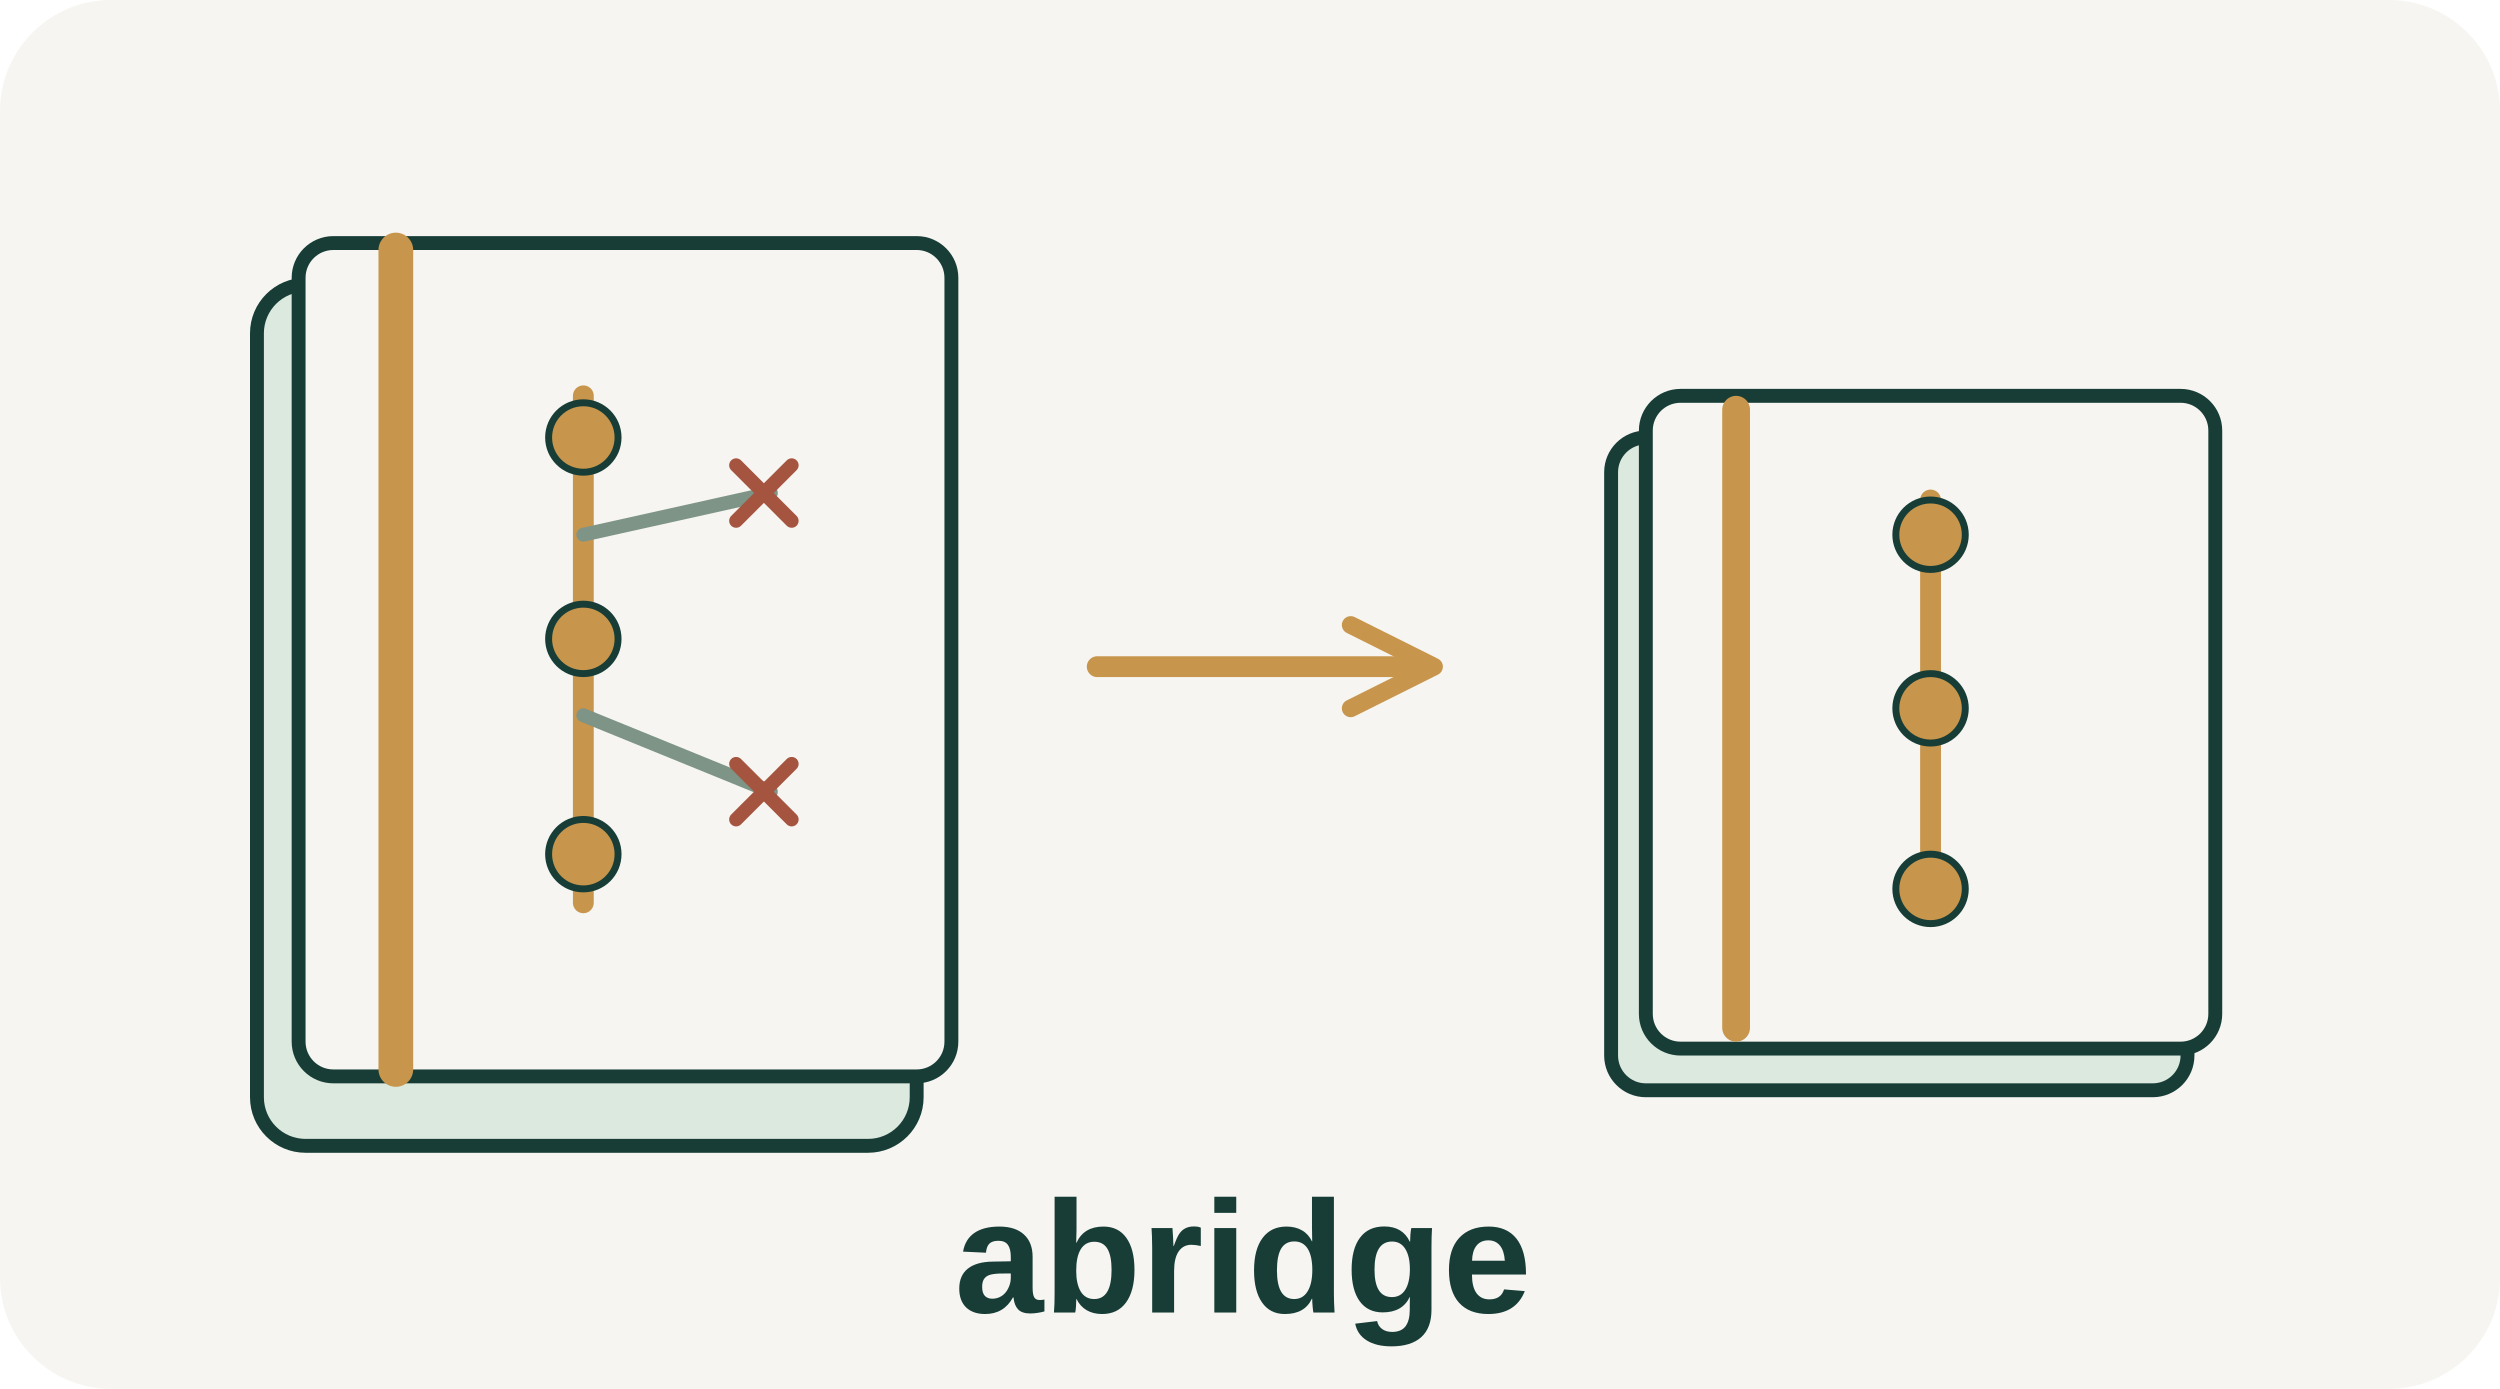
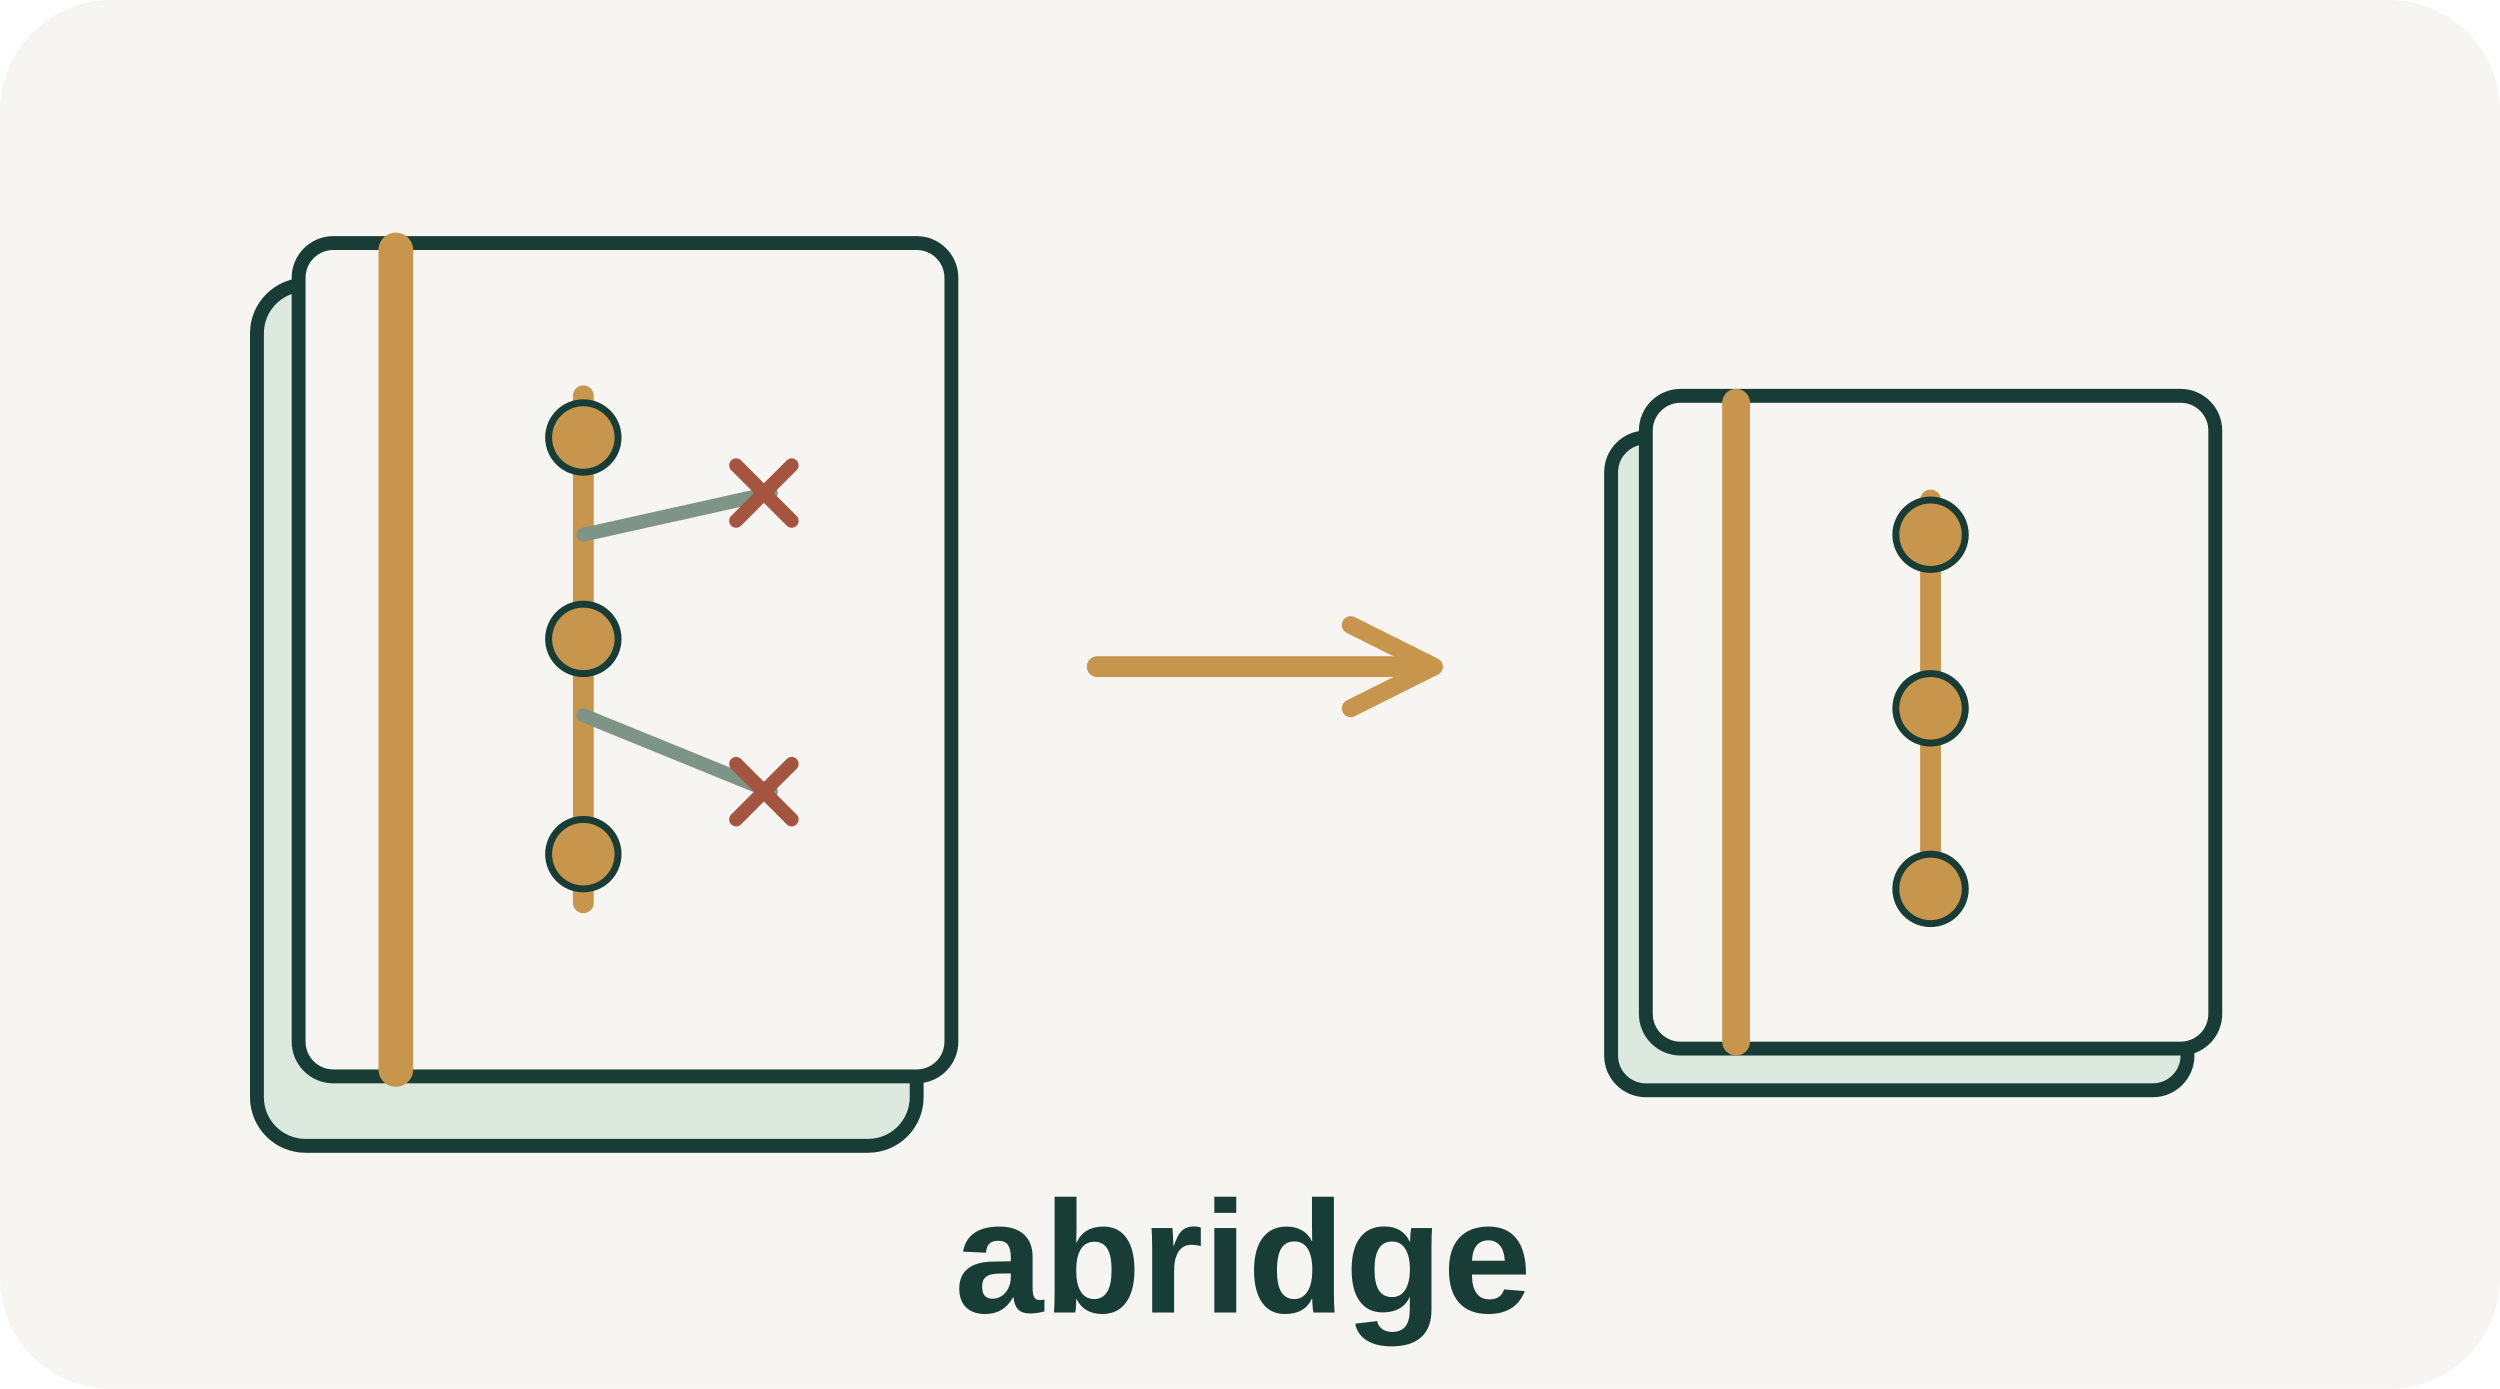
<svg xmlns="http://www.w3.org/2000/svg" viewBox="0 0 360 200" role="img" aria-labelledby="title desc">
  <defs>
    <marker id="arr" viewBox="0 0 10 10" refX="8" refY="5" markerWidth="5" markerHeight="5" orient="auto-start-reverse">
      <path d="M1 1L9 5 1 9" fill="none" stroke="#c7954b" stroke-width="1.7" stroke-linecap="round" stroke-linejoin="round" />
    </marker>
  </defs>
  <rect width="360" height="200" rx="16" fill="#f6f5f1" />
  <rect x="37" y="41" width="95" height="124" rx="7" fill="#dce9df" stroke="#173d36" stroke-width="2" />
  <rect x="43" y="35" width="94" height="120" rx="5" fill="#f6f5f1" stroke="#173d36" stroke-width="2" />
  <path d="M57 36V154" fill="none" stroke="#c7954b" stroke-width="5" stroke-linecap="round" stroke-linejoin="round" />
  <path d="M84 57V130" fill="none" stroke="#c7954b" stroke-width="3" stroke-linecap="round" stroke-linejoin="round" />
  <circle cx="84" cy="63" r="5" fill="#c7954b" stroke="#173d36" stroke-width="1" />
  <circle cx="84" cy="92" r="5" fill="#c7954b" stroke="#173d36" stroke-width="1" />
  <circle cx="84" cy="123" r="5" fill="#c7954b" stroke="#173d36" stroke-width="1" />
  <path d="M84 77L111 71M84 103L111 114" fill="none" stroke="#7d9486" stroke-width="2" stroke-linecap="round" stroke-linejoin="round" />
  <path d="M106 67l8 8M106 75l8-8M106 110l8 8M106 118l8-8" fill="none" stroke="#a4543f" stroke-width="2" stroke-linecap="round" stroke-linejoin="round" />
  <path d="M158 96L205 96" fill="none" stroke="#c7954b" stroke-width="3" stroke-linecap="round" stroke-linejoin="round" marker-end="url(#arr)" />
  <rect x="232" y="63" width="83" height="94" rx="5" fill="#dce9df" stroke="#173d36" stroke-width="2" />
  <rect x="237" y="57" width="82" height="94" rx="5" fill="#f6f5f1" stroke="#173d36" stroke-width="2" />
-   <path d="M250 59L250 148" fill="none" stroke="#c7954b" stroke-width="4" stroke-linecap="round" stroke-linejoin="round" />
+   <path d="M250 58L250 150" fill="none" stroke="#c7954b" stroke-width="4" stroke-linecap="round" stroke-linejoin="round" />
  <path d="M278 72L278 132" fill="none" stroke="#c7954b" stroke-width="3" stroke-linecap="round" stroke-linejoin="round" />
  <circle cx="278" cy="77" r="5" fill="#c7954b" stroke="#173d36" stroke-width="1" />
  <circle cx="278" cy="102" r="5" fill="#c7954b" stroke="#173d36" stroke-width="1" />
  <circle cx="278" cy="128" r="5" fill="#c7954b" stroke="#173d36" stroke-width="1" />
  <text x="179" y="189" fill="#173d36" font-family="Arial, sans-serif" font-size="23" font-weight="600" text-anchor="middle">abridge</text>
</svg>
